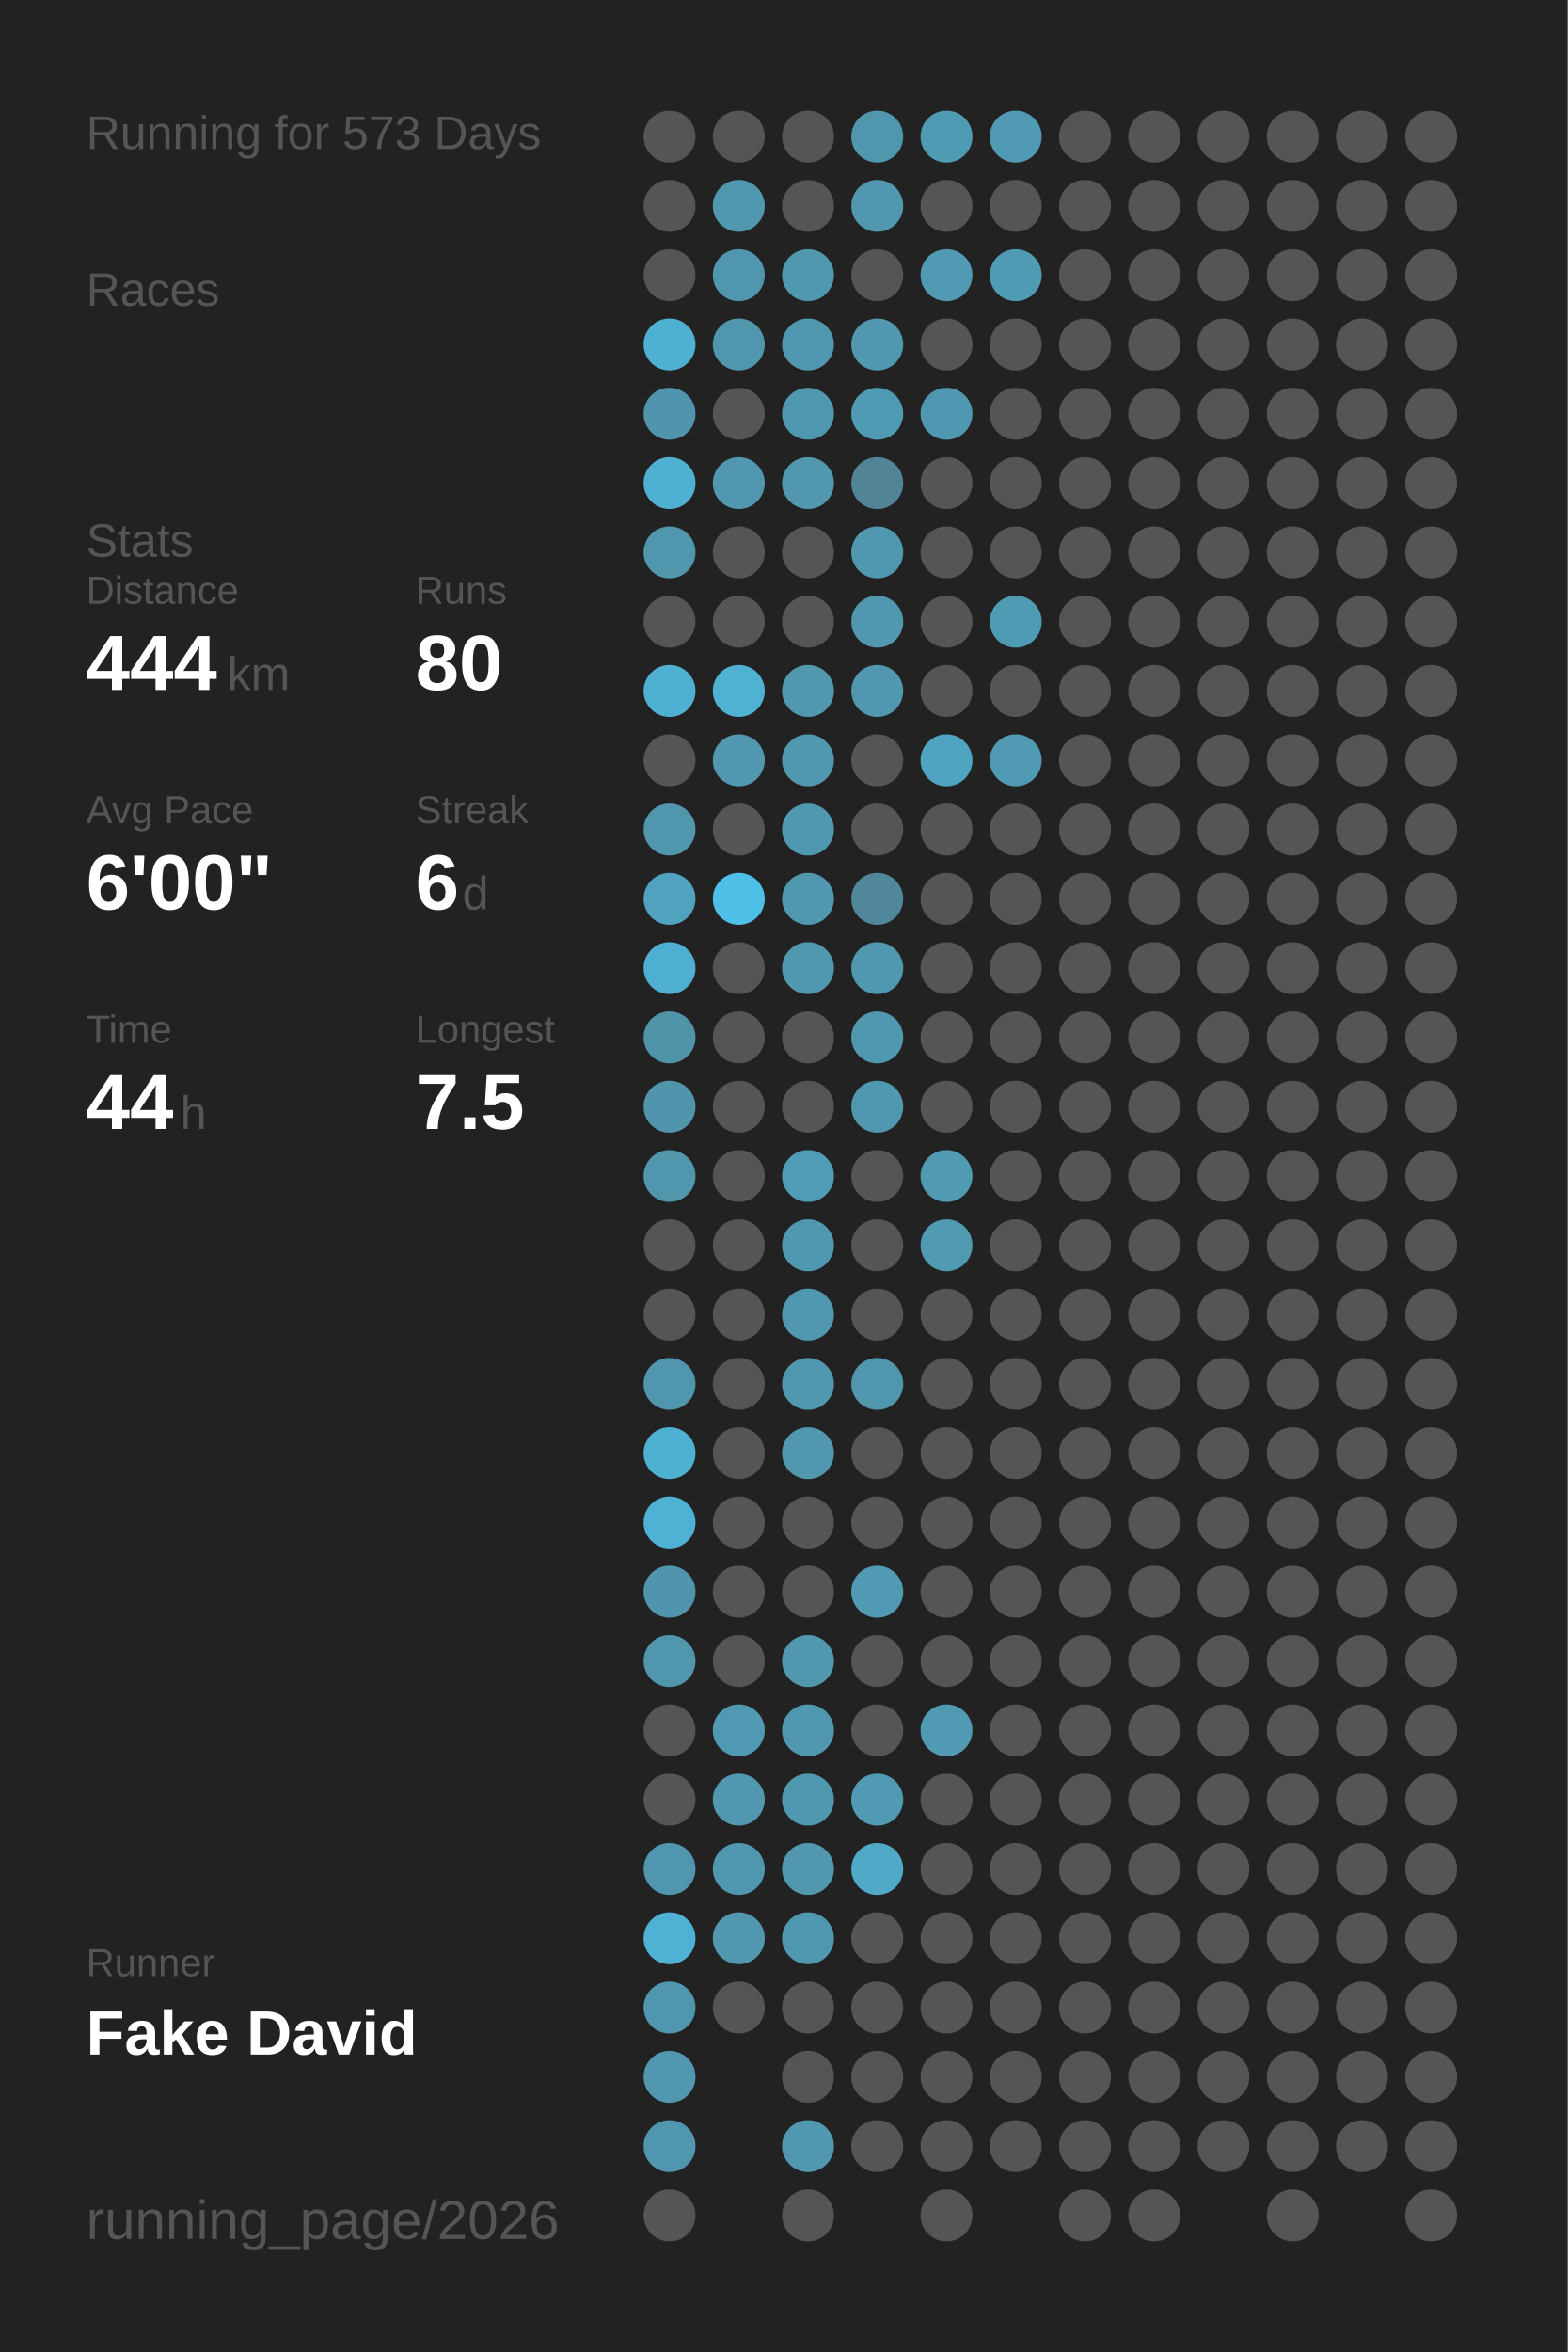
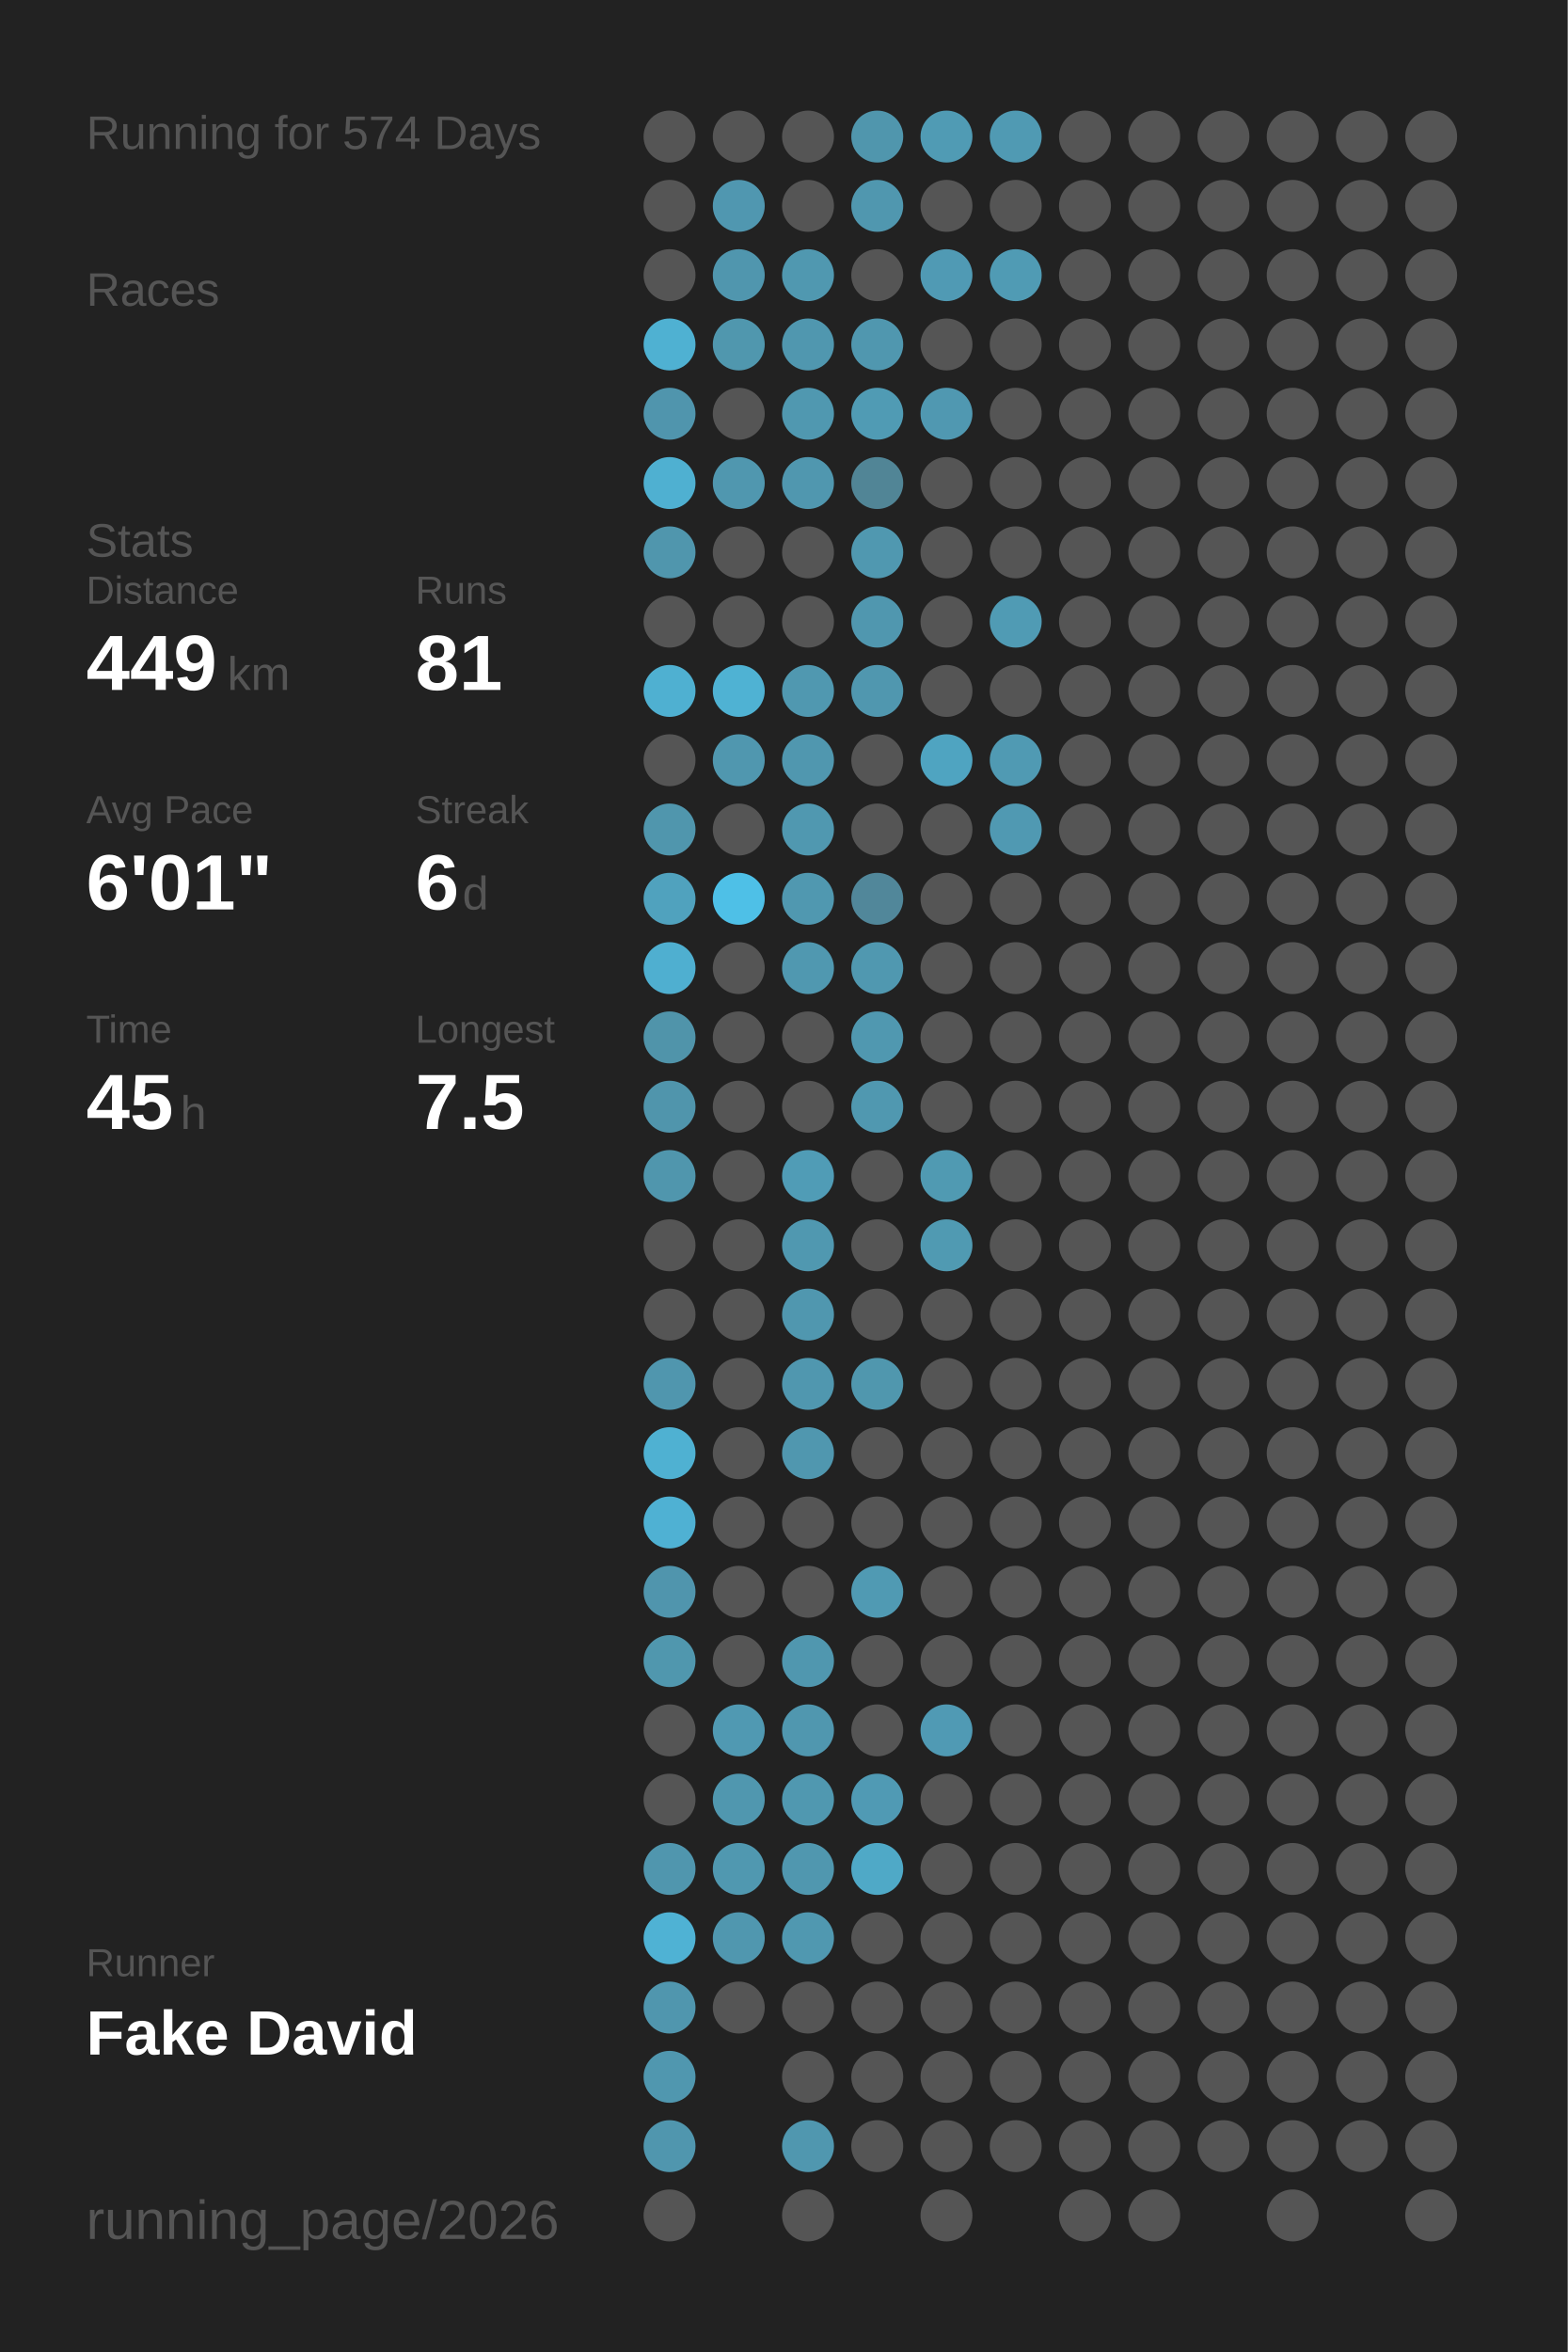
<svg xmlns="http://www.w3.org/2000/svg" baseProfile="full" height="300mm" version="1.1" viewBox="0,0,200,300" width="200mm">
  <defs />
  <rect fill="#222222" height="300" width="200" x="0" y="0" />
-   <text fill="#555555" style="font-size:6px; font-family:Arial;" x="11" y="19">Running for 573 Days</text>
+   <text fill="#555555" style="font-size:6px; font-family:Arial;" x="11" y="19">Running for 574 Days</text>
  <text fill="#555555" style="font-size:6px; font-family:Arial;" x="11" y="39">Races</text>
  <text fill="#555555" style="font-size:6px; font-family:Arial;" x="11" y="71">Stats</text>
  <text fill="#555555" style="font-size:5px; font-family:Arial;" x="11" y="77">Distance</text>
-   <text fill="#FFFFFF" style="font-size:10px; font-family:Arial; font-weight:bold;" x="11" y="88">444</text>
+   <text fill="#FFFFFF" style="font-size:10px; font-family:Arial; font-weight:bold;" x="11" y="88">449</text>
  <text fill="#555555" style="font-size:6px; font-family:Arial;" x="29" y="88">km</text>
  <text fill="#555555" style="font-size:5px; font-family:Arial;" x="53" y="77">Runs</text>
-   <text fill="#FFFFFF" style="font-size:10px; font-family:Arial; font-weight:bold;" x="53" y="88">80</text>
+   <text fill="#FFFFFF" style="font-size:10px; font-family:Arial; font-weight:bold;" x="53" y="88">81</text>
  <text fill="#555555" style="font-size:5px; font-family:Arial;" x="11" y="105">Avg Pace</text>
-   <text fill="#FFFFFF" style="font-size:10px; font-family:Arial; font-weight:bold;" x="11" y="116">6'00"</text>
+   <text fill="#FFFFFF" style="font-size:10px; font-family:Arial; font-weight:bold;" x="11" y="116">6'01"</text>
  <text fill="#555555" style="font-size:5px; font-family:Arial;" x="53" y="105">Streak</text>
  <text fill="#FFFFFF" style="font-size:10px; font-family:Arial; font-weight:bold;" x="53" y="116">6</text>
  <text fill="#555555" style="font-size:6px; font-family:Arial;" x="59" y="116">d</text>
  <text fill="#555555" style="font-size:5px; font-family:Arial;" x="11" y="133">Time</text>
-   <text fill="#FFFFFF" style="font-size:10px; font-family:Arial; font-weight:bold;" x="11" y="144">44</text>
+   <text fill="#FFFFFF" style="font-size:10px; font-family:Arial; font-weight:bold;" x="11" y="144">45</text>
  <text fill="#555555" style="font-size:6px; font-family:Arial;" x="23" y="144">h</text>
  <text fill="#555555" style="font-size:5px; font-family:Arial;" x="53" y="133">Longest</text>
  <text fill="#FFFFFF" style="font-size:10px; font-family:Arial; font-weight:bold;" x="53" y="144">7.5</text>
  <text fill="#555555" style="font-size:5px; font-family:Arial;" x="11" y="252.065">Runner</text>
  <text fill="#FFFFFF" style="font-size:8px; font-family:Arial; font-weight:bold;" x="11" y="262.065">Fake David</text>
  <text fill="#555555" style="font-size:7px; font-family:Arial;" x="11" y="285.581">running_page/2026</text>
  <circle cx="85.417" cy="17.419" fill="#555555" r="3.312" />
  <circle cx="85.417" cy="26.258" fill="#555555" r="3.312" />
  <circle cx="85.417" cy="35.097" fill="#555555" r="3.312" />
  <circle cx="85.417" cy="43.935" fill="#4fb1d2" r="3.312" />
  <circle cx="85.417" cy="52.774" fill="#5095ad" r="3.312" />
  <circle cx="85.417" cy="61.613" fill="#4fb0d1" r="3.312" />
  <circle cx="85.417" cy="70.452" fill="#5096ad" r="3.312" />
  <circle cx="85.417" cy="79.29" fill="#555555" r="3.312" />
  <circle cx="85.417" cy="88.129" fill="#4fb0d1" r="3.312" />
  <circle cx="85.417" cy="96.968" fill="#555555" r="3.312" />
  <circle cx="85.417" cy="105.806" fill="#5096ad" r="3.312" />
  <circle cx="85.417" cy="114.645" fill="#50a2be" r="3.312" />
  <circle cx="85.417" cy="123.484" fill="#4fafd0" r="3.312" />
  <circle cx="85.417" cy="132.323" fill="#5094aa" r="3.312" />
  <circle cx="85.417" cy="141.161" fill="#5095ac" r="3.312" />
  <circle cx="85.417" cy="150" fill="#5096ad" r="3.312" />
  <circle cx="85.417" cy="158.839" fill="#555555" r="3.312" />
  <circle cx="85.417" cy="167.677" fill="#555555" r="3.312" />
  <circle cx="85.417" cy="176.516" fill="#5096ae" r="3.312" />
  <circle cx="85.417" cy="185.355" fill="#4fb1d2" r="3.312" />
  <circle cx="85.417" cy="194.194" fill="#4fb1d3" r="3.312" />
  <circle cx="85.417" cy="203.032" fill="#5095ad" r="3.312" />
  <circle cx="85.417" cy="211.871" fill="#5097ae" r="3.312" />
  <circle cx="85.417" cy="220.71" fill="#555555" r="3.312" />
  <circle cx="85.417" cy="229.548" fill="#555555" r="3.312" />
  <circle cx="85.417" cy="238.387" fill="#5096ae" r="3.312" />
  <circle cx="85.417" cy="247.226" fill="#4fb2d4" r="3.312" />
  <circle cx="85.417" cy="256.065" fill="#5096ae" r="3.312" />
  <circle cx="85.417" cy="264.903" fill="#5097af" r="3.312" />
  <circle cx="85.417" cy="273.742" fill="#5096ae" r="3.312" />
  <circle cx="85.417" cy="282.581" fill="#555555" r="3.312" />
  <circle cx="94.25" cy="17.419" fill="#555555" r="3.312" />
  <circle cx="94.25" cy="26.258" fill="#5097b0" r="3.312" />
  <circle cx="94.25" cy="35.097" fill="#5096ae" r="3.312" />
  <circle cx="94.25" cy="43.935" fill="#5097ae" r="3.312" />
  <circle cx="94.25" cy="52.774" fill="#555555" r="3.312" />
  <circle cx="94.25" cy="61.613" fill="#5097af" r="3.312" />
  <circle cx="94.25" cy="70.452" fill="#555555" r="3.312" />
  <circle cx="94.25" cy="79.29" fill="#555555" r="3.312" />
  <circle cx="94.25" cy="88.129" fill="#4fb2d3" r="3.312" />
  <circle cx="94.25" cy="96.968" fill="#5097af" r="3.312" />
  <circle cx="94.25" cy="105.806" fill="#555555" r="3.312" />
  <circle cx="94.25" cy="114.645" fill="#4ec0e7" r="3.312" />
  <circle cx="94.25" cy="123.484" fill="#555555" r="3.312" />
  <circle cx="94.25" cy="132.323" fill="#555555" r="3.312" />
  <circle cx="94.25" cy="141.161" fill="#555555" r="3.312" />
  <circle cx="94.25" cy="150" fill="#555555" r="3.312" />
  <circle cx="94.25" cy="158.839" fill="#555555" r="3.312" />
  <circle cx="94.25" cy="167.677" fill="#555555" r="3.312" />
  <circle cx="94.25" cy="176.516" fill="#555555" r="3.312" />
  <circle cx="94.25" cy="185.355" fill="#555555" r="3.312" />
  <circle cx="94.25" cy="194.194" fill="#555555" r="3.312" />
  <circle cx="94.25" cy="203.032" fill="#555555" r="3.312" />
  <circle cx="94.25" cy="211.871" fill="#555555" r="3.312" />
  <circle cx="94.25" cy="220.71" fill="#5099b2" r="3.312" />
  <circle cx="94.25" cy="229.548" fill="#5097af" r="3.312" />
  <circle cx="94.25" cy="238.387" fill="#5098b0" r="3.312" />
  <circle cx="94.25" cy="247.226" fill="#5097af" r="3.312" />
  <circle cx="94.25" cy="256.065" fill="#555555" r="3.312" />
  <circle cx="103.083" cy="17.419" fill="#555555" r="3.312" />
  <circle cx="103.083" cy="26.258" fill="#555555" r="3.312" />
  <circle cx="103.083" cy="35.097" fill="#5098b0" r="3.312" />
  <circle cx="103.083" cy="43.935" fill="#5097af" r="3.312" />
  <circle cx="103.083" cy="52.774" fill="#5098b0" r="3.312" />
  <circle cx="103.083" cy="61.613" fill="#5097af" r="3.312" />
  <circle cx="103.083" cy="70.452" fill="#555555" r="3.312" />
  <circle cx="103.083" cy="79.29" fill="#555555" r="3.312" />
  <circle cx="103.083" cy="88.129" fill="#5098b0" r="3.312" />
  <circle cx="103.083" cy="96.968" fill="#5097af" r="3.312" />
  <circle cx="103.083" cy="105.806" fill="#5098b0" r="3.312" />
  <circle cx="103.083" cy="114.645" fill="#5098b0" r="3.312" />
  <circle cx="103.083" cy="123.484" fill="#5098b0" r="3.312" />
  <circle cx="103.083" cy="132.323" fill="#555555" r="3.312" />
  <circle cx="103.083" cy="141.161" fill="#555555" r="3.312" />
  <circle cx="103.083" cy="150" fill="#509cb6" r="3.312" />
  <circle cx="103.083" cy="158.839" fill="#5098b0" r="3.312" />
  <circle cx="103.083" cy="167.677" fill="#5097af" r="3.312" />
  <circle cx="103.083" cy="176.516" fill="#5097af" r="3.312" />
  <circle cx="103.083" cy="185.355" fill="#5097af" r="3.312" />
  <circle cx="103.083" cy="194.194" fill="#555555" r="3.312" />
  <circle cx="103.083" cy="203.032" fill="#555555" r="3.312" />
  <circle cx="103.083" cy="211.871" fill="#5097af" r="3.312" />
  <circle cx="103.083" cy="220.71" fill="#5097af" r="3.312" />
  <circle cx="103.083" cy="229.548" fill="#5098b0" r="3.312" />
  <circle cx="103.083" cy="238.387" fill="#5097af" r="3.312" />
  <circle cx="103.083" cy="247.226" fill="#5098b0" r="3.312" />
  <circle cx="103.083" cy="256.065" fill="#555555" r="3.312" />
  <circle cx="103.083" cy="264.903" fill="#555555" r="3.312" />
  <circle cx="103.083" cy="273.742" fill="#5097af" r="3.312" />
  <circle cx="103.083" cy="282.581" fill="#555555" r="3.312" />
  <circle cx="111.917" cy="17.419" fill="#5096ad" r="3.312" />
  <circle cx="111.917" cy="26.258" fill="#5097af" r="3.312" />
  <circle cx="111.917" cy="35.097" fill="#555555" r="3.312" />
  <circle cx="111.917" cy="43.935" fill="#5097af" r="3.312" />
  <circle cx="111.917" cy="52.774" fill="#509bb4" r="3.312" />
  <circle cx="111.917" cy="61.613" fill="#518596" r="3.312" />
  <circle cx="111.917" cy="70.452" fill="#5098b0" r="3.312" />
  <circle cx="111.917" cy="79.29" fill="#5097af" r="3.312" />
  <circle cx="111.917" cy="88.129" fill="#5097af" r="3.312" />
  <circle cx="111.917" cy="96.968" fill="#555555" r="3.312" />
  <circle cx="111.917" cy="105.806" fill="#555555" r="3.312" />
  <circle cx="111.917" cy="114.645" fill="#51879a" r="3.312" />
  <circle cx="111.917" cy="123.484" fill="#5098b0" r="3.312" />
  <circle cx="111.917" cy="132.323" fill="#5098b0" r="3.312" />
  <circle cx="111.917" cy="141.161" fill="#5098b0" r="3.312" />
  <circle cx="111.917" cy="150" fill="#555555" r="3.312" />
  <circle cx="111.917" cy="158.839" fill="#555555" r="3.312" />
  <circle cx="111.917" cy="167.677" fill="#555555" r="3.312" />
  <circle cx="111.917" cy="176.516" fill="#5097ae" r="3.312" />
  <circle cx="111.917" cy="185.355" fill="#555555" r="3.312" />
  <circle cx="111.917" cy="194.194" fill="#555555" r="3.312" />
  <circle cx="111.917" cy="203.032" fill="#509ab3" r="3.312" />
  <circle cx="111.917" cy="211.871" fill="#555555" r="3.312" />
  <circle cx="111.917" cy="220.71" fill="#555555" r="3.312" />
  <circle cx="111.917" cy="229.548" fill="#509ab4" r="3.312" />
  <circle cx="111.917" cy="238.387" fill="#4fa9c7" r="3.312" />
  <circle cx="111.917" cy="247.226" fill="#555555" r="3.312" />
  <circle cx="111.917" cy="256.065" fill="#555555" r="3.312" />
  <circle cx="111.917" cy="264.903" fill="#555555" r="3.312" />
  <circle cx="111.917" cy="273.742" fill="#555555" r="3.312" />
  <circle cx="120.75" cy="17.419" fill="#509bb4" r="3.312" />
  <circle cx="120.75" cy="26.258" fill="#555555" r="3.312" />
  <circle cx="120.75" cy="35.097" fill="#509ab4" r="3.312" />
  <circle cx="120.75" cy="43.935" fill="#555555" r="3.312" />
  <circle cx="120.75" cy="52.774" fill="#5098b1" r="3.312" />
  <circle cx="120.75" cy="61.613" fill="#555555" r="3.312" />
  <circle cx="120.75" cy="70.452" fill="#555555" r="3.312" />
  <circle cx="120.75" cy="79.29" fill="#555555" r="3.312" />
  <circle cx="120.75" cy="88.129" fill="#555555" r="3.312" />
  <circle cx="120.75" cy="96.968" fill="#4fa4c1" r="3.312" />
  <circle cx="120.75" cy="105.806" fill="#555555" r="3.312" />
  <circle cx="120.75" cy="114.645" fill="#555555" r="3.312" />
  <circle cx="120.75" cy="123.484" fill="#555555" r="3.312" />
  <circle cx="120.75" cy="132.323" fill="#555555" r="3.312" />
  <circle cx="120.75" cy="141.161" fill="#555555" r="3.312" />
  <circle cx="120.75" cy="150" fill="#509ab2" r="3.312" />
  <circle cx="120.75" cy="158.839" fill="#509ab2" r="3.312" />
  <circle cx="120.75" cy="167.677" fill="#555555" r="3.312" />
  <circle cx="120.75" cy="176.516" fill="#555555" r="3.312" />
  <circle cx="120.75" cy="185.355" fill="#555555" r="3.312" />
  <circle cx="120.75" cy="194.194" fill="#555555" r="3.312" />
  <circle cx="120.75" cy="203.032" fill="#555555" r="3.312" />
  <circle cx="120.75" cy="211.871" fill="#555555" r="3.312" />
  <circle cx="120.75" cy="220.71" fill="#509ab4" r="3.312" />
  <circle cx="120.75" cy="229.548" fill="#555555" r="3.312" />
  <circle cx="120.75" cy="238.387" fill="#555555" r="3.312" />
  <circle cx="120.75" cy="247.226" fill="#555555" r="3.312" />
  <circle cx="120.75" cy="256.065" fill="#555555" r="3.312" />
  <circle cx="120.75" cy="264.903" fill="#555555" r="3.312" />
  <circle cx="120.75" cy="273.742" fill="#555555" r="3.312" />
  <circle cx="120.75" cy="282.581" fill="#555555" r="3.312" />
  <circle cx="129.583" cy="17.419" fill="#509ab3" r="3.312" />
  <circle cx="129.583" cy="26.258" fill="#555555" r="3.312" />
  <circle cx="129.583" cy="35.097" fill="#509bb4" r="3.312" />
  <circle cx="129.583" cy="43.935" fill="#555555" r="3.312" />
  <circle cx="129.583" cy="52.774" fill="#555555" r="3.312" />
  <circle cx="129.583" cy="61.613" fill="#555555" r="3.312" />
  <circle cx="129.583" cy="70.452" fill="#555555" r="3.312" />
  <circle cx="129.583" cy="79.29" fill="#509bb4" r="3.312" />
  <circle cx="129.583" cy="88.129" fill="#555555" r="3.312" />
  <circle cx="129.583" cy="96.968" fill="#509ab3" r="3.312" />
-   <circle cx="129.583" cy="105.806" fill="#555555" r="3.312" />
+   <circle cx="129.583" cy="105.806" fill="#5099b2" r="3.312" />
  <circle cx="129.583" cy="114.645" fill="#555555" r="3.312" />
  <circle cx="129.583" cy="123.484" fill="#555555" r="3.312" />
  <circle cx="129.583" cy="132.323" fill="#555555" r="3.312" />
  <circle cx="129.583" cy="141.161" fill="#555555" r="3.312" />
  <circle cx="129.583" cy="150" fill="#555555" r="3.312" />
  <circle cx="129.583" cy="158.839" fill="#555555" r="3.312" />
  <circle cx="129.583" cy="167.677" fill="#555555" r="3.312" />
  <circle cx="129.583" cy="176.516" fill="#555555" r="3.312" />
  <circle cx="129.583" cy="185.355" fill="#555555" r="3.312" />
  <circle cx="129.583" cy="194.194" fill="#555555" r="3.312" />
  <circle cx="129.583" cy="203.032" fill="#555555" r="3.312" />
  <circle cx="129.583" cy="211.871" fill="#555555" r="3.312" />
  <circle cx="129.583" cy="220.71" fill="#555555" r="3.312" />
  <circle cx="129.583" cy="229.548" fill="#555555" r="3.312" />
  <circle cx="129.583" cy="238.387" fill="#555555" r="3.312" />
  <circle cx="129.583" cy="247.226" fill="#555555" r="3.312" />
  <circle cx="129.583" cy="256.065" fill="#555555" r="3.312" />
  <circle cx="129.583" cy="264.903" fill="#555555" r="3.312" />
  <circle cx="129.583" cy="273.742" fill="#555555" r="3.312" />
  <circle cx="138.417" cy="17.419" fill="#555555" r="3.312" />
  <circle cx="138.417" cy="26.258" fill="#555555" r="3.312" />
  <circle cx="138.417" cy="35.097" fill="#555555" r="3.312" />
  <circle cx="138.417" cy="43.935" fill="#555555" r="3.312" />
  <circle cx="138.417" cy="52.774" fill="#555555" r="3.312" />
  <circle cx="138.417" cy="61.613" fill="#555555" r="3.312" />
  <circle cx="138.417" cy="70.452" fill="#555555" r="3.312" />
  <circle cx="138.417" cy="79.29" fill="#555555" r="3.312" />
  <circle cx="138.417" cy="88.129" fill="#555555" r="3.312" />
  <circle cx="138.417" cy="96.968" fill="#555555" r="3.312" />
  <circle cx="138.417" cy="105.806" fill="#555555" r="3.312" />
  <circle cx="138.417" cy="114.645" fill="#555555" r="3.312" />
  <circle cx="138.417" cy="123.484" fill="#555555" r="3.312" />
  <circle cx="138.417" cy="132.323" fill="#555555" r="3.312" />
  <circle cx="138.417" cy="141.161" fill="#555555" r="3.312" />
  <circle cx="138.417" cy="150" fill="#555555" r="3.312" />
  <circle cx="138.417" cy="158.839" fill="#555555" r="3.312" />
  <circle cx="138.417" cy="167.677" fill="#555555" r="3.312" />
  <circle cx="138.417" cy="176.516" fill="#555555" r="3.312" />
  <circle cx="138.417" cy="185.355" fill="#555555" r="3.312" />
  <circle cx="138.417" cy="194.194" fill="#555555" r="3.312" />
  <circle cx="138.417" cy="203.032" fill="#555555" r="3.312" />
  <circle cx="138.417" cy="211.871" fill="#555555" r="3.312" />
  <circle cx="138.417" cy="220.71" fill="#555555" r="3.312" />
  <circle cx="138.417" cy="229.548" fill="#555555" r="3.312" />
  <circle cx="138.417" cy="238.387" fill="#555555" r="3.312" />
  <circle cx="138.417" cy="247.226" fill="#555555" r="3.312" />
  <circle cx="138.417" cy="256.065" fill="#555555" r="3.312" />
  <circle cx="138.417" cy="264.903" fill="#555555" r="3.312" />
  <circle cx="138.417" cy="273.742" fill="#555555" r="3.312" />
  <circle cx="138.417" cy="282.581" fill="#555555" r="3.312" />
  <circle cx="147.25" cy="17.419" fill="#555555" r="3.312" />
  <circle cx="147.25" cy="26.258" fill="#555555" r="3.312" />
  <circle cx="147.25" cy="35.097" fill="#555555" r="3.312" />
  <circle cx="147.25" cy="43.935" fill="#555555" r="3.312" />
  <circle cx="147.25" cy="52.774" fill="#555555" r="3.312" />
  <circle cx="147.25" cy="61.613" fill="#555555" r="3.312" />
  <circle cx="147.25" cy="70.452" fill="#555555" r="3.312" />
  <circle cx="147.25" cy="79.29" fill="#555555" r="3.312" />
  <circle cx="147.25" cy="88.129" fill="#555555" r="3.312" />
  <circle cx="147.25" cy="96.968" fill="#555555" r="3.312" />
  <circle cx="147.25" cy="105.806" fill="#555555" r="3.312" />
  <circle cx="147.25" cy="114.645" fill="#555555" r="3.312" />
  <circle cx="147.25" cy="123.484" fill="#555555" r="3.312" />
  <circle cx="147.25" cy="132.323" fill="#555555" r="3.312" />
  <circle cx="147.25" cy="141.161" fill="#555555" r="3.312" />
  <circle cx="147.25" cy="150" fill="#555555" r="3.312" />
  <circle cx="147.25" cy="158.839" fill="#555555" r="3.312" />
  <circle cx="147.25" cy="167.677" fill="#555555" r="3.312" />
  <circle cx="147.25" cy="176.516" fill="#555555" r="3.312" />
  <circle cx="147.25" cy="185.355" fill="#555555" r="3.312" />
  <circle cx="147.25" cy="194.194" fill="#555555" r="3.312" />
  <circle cx="147.25" cy="203.032" fill="#555555" r="3.312" />
  <circle cx="147.25" cy="211.871" fill="#555555" r="3.312" />
  <circle cx="147.25" cy="220.71" fill="#555555" r="3.312" />
  <circle cx="147.25" cy="229.548" fill="#555555" r="3.312" />
  <circle cx="147.25" cy="238.387" fill="#555555" r="3.312" />
  <circle cx="147.25" cy="247.226" fill="#555555" r="3.312" />
  <circle cx="147.25" cy="256.065" fill="#555555" r="3.312" />
  <circle cx="147.25" cy="264.903" fill="#555555" r="3.312" />
  <circle cx="147.25" cy="273.742" fill="#555555" r="3.312" />
  <circle cx="147.25" cy="282.581" fill="#555555" r="3.312" />
  <circle cx="156.083" cy="17.419" fill="#555555" r="3.312" />
  <circle cx="156.083" cy="26.258" fill="#555555" r="3.312" />
  <circle cx="156.083" cy="35.097" fill="#555555" r="3.312" />
  <circle cx="156.083" cy="43.935" fill="#555555" r="3.312" />
  <circle cx="156.083" cy="52.774" fill="#555555" r="3.312" />
  <circle cx="156.083" cy="61.613" fill="#555555" r="3.312" />
  <circle cx="156.083" cy="70.452" fill="#555555" r="3.312" />
  <circle cx="156.083" cy="79.29" fill="#555555" r="3.312" />
  <circle cx="156.083" cy="88.129" fill="#555555" r="3.312" />
  <circle cx="156.083" cy="96.968" fill="#555555" r="3.312" />
  <circle cx="156.083" cy="105.806" fill="#555555" r="3.312" />
  <circle cx="156.083" cy="114.645" fill="#555555" r="3.312" />
  <circle cx="156.083" cy="123.484" fill="#555555" r="3.312" />
  <circle cx="156.083" cy="132.323" fill="#555555" r="3.312" />
  <circle cx="156.083" cy="141.161" fill="#555555" r="3.312" />
  <circle cx="156.083" cy="150" fill="#555555" r="3.312" />
  <circle cx="156.083" cy="158.839" fill="#555555" r="3.312" />
  <circle cx="156.083" cy="167.677" fill="#555555" r="3.312" />
  <circle cx="156.083" cy="176.516" fill="#555555" r="3.312" />
  <circle cx="156.083" cy="185.355" fill="#555555" r="3.312" />
  <circle cx="156.083" cy="194.194" fill="#555555" r="3.312" />
  <circle cx="156.083" cy="203.032" fill="#555555" r="3.312" />
  <circle cx="156.083" cy="211.871" fill="#555555" r="3.312" />
  <circle cx="156.083" cy="220.71" fill="#555555" r="3.312" />
  <circle cx="156.083" cy="229.548" fill="#555555" r="3.312" />
  <circle cx="156.083" cy="238.387" fill="#555555" r="3.312" />
  <circle cx="156.083" cy="247.226" fill="#555555" r="3.312" />
  <circle cx="156.083" cy="256.065" fill="#555555" r="3.312" />
  <circle cx="156.083" cy="264.903" fill="#555555" r="3.312" />
  <circle cx="156.083" cy="273.742" fill="#555555" r="3.312" />
  <circle cx="164.917" cy="17.419" fill="#555555" r="3.312" />
  <circle cx="164.917" cy="26.258" fill="#555555" r="3.312" />
  <circle cx="164.917" cy="35.097" fill="#555555" r="3.312" />
  <circle cx="164.917" cy="43.935" fill="#555555" r="3.312" />
  <circle cx="164.917" cy="52.774" fill="#555555" r="3.312" />
  <circle cx="164.917" cy="61.613" fill="#555555" r="3.312" />
  <circle cx="164.917" cy="70.452" fill="#555555" r="3.312" />
  <circle cx="164.917" cy="79.29" fill="#555555" r="3.312" />
  <circle cx="164.917" cy="88.129" fill="#555555" r="3.312" />
  <circle cx="164.917" cy="96.968" fill="#555555" r="3.312" />
  <circle cx="164.917" cy="105.806" fill="#555555" r="3.312" />
  <circle cx="164.917" cy="114.645" fill="#555555" r="3.312" />
  <circle cx="164.917" cy="123.484" fill="#555555" r="3.312" />
  <circle cx="164.917" cy="132.323" fill="#555555" r="3.312" />
  <circle cx="164.917" cy="141.161" fill="#555555" r="3.312" />
  <circle cx="164.917" cy="150" fill="#555555" r="3.312" />
  <circle cx="164.917" cy="158.839" fill="#555555" r="3.312" />
  <circle cx="164.917" cy="167.677" fill="#555555" r="3.312" />
  <circle cx="164.917" cy="176.516" fill="#555555" r="3.312" />
  <circle cx="164.917" cy="185.355" fill="#555555" r="3.312" />
  <circle cx="164.917" cy="194.194" fill="#555555" r="3.312" />
  <circle cx="164.917" cy="203.032" fill="#555555" r="3.312" />
  <circle cx="164.917" cy="211.871" fill="#555555" r="3.312" />
  <circle cx="164.917" cy="220.71" fill="#555555" r="3.312" />
  <circle cx="164.917" cy="229.548" fill="#555555" r="3.312" />
  <circle cx="164.917" cy="238.387" fill="#555555" r="3.312" />
  <circle cx="164.917" cy="247.226" fill="#555555" r="3.312" />
  <circle cx="164.917" cy="256.065" fill="#555555" r="3.312" />
  <circle cx="164.917" cy="264.903" fill="#555555" r="3.312" />
  <circle cx="164.917" cy="273.742" fill="#555555" r="3.312" />
  <circle cx="164.917" cy="282.581" fill="#555555" r="3.312" />
  <circle cx="173.75" cy="17.419" fill="#555555" r="3.312" />
  <circle cx="173.75" cy="26.258" fill="#555555" r="3.312" />
  <circle cx="173.75" cy="35.097" fill="#555555" r="3.312" />
  <circle cx="173.75" cy="43.935" fill="#555555" r="3.312" />
  <circle cx="173.75" cy="52.774" fill="#555555" r="3.312" />
  <circle cx="173.75" cy="61.613" fill="#555555" r="3.312" />
  <circle cx="173.75" cy="70.452" fill="#555555" r="3.312" />
  <circle cx="173.75" cy="79.29" fill="#555555" r="3.312" />
  <circle cx="173.75" cy="88.129" fill="#555555" r="3.312" />
  <circle cx="173.75" cy="96.968" fill="#555555" r="3.312" />
  <circle cx="173.75" cy="105.806" fill="#555555" r="3.312" />
  <circle cx="173.75" cy="114.645" fill="#555555" r="3.312" />
  <circle cx="173.75" cy="123.484" fill="#555555" r="3.312" />
  <circle cx="173.75" cy="132.323" fill="#555555" r="3.312" />
  <circle cx="173.75" cy="141.161" fill="#555555" r="3.312" />
  <circle cx="173.75" cy="150" fill="#555555" r="3.312" />
  <circle cx="173.75" cy="158.839" fill="#555555" r="3.312" />
  <circle cx="173.75" cy="167.677" fill="#555555" r="3.312" />
  <circle cx="173.75" cy="176.516" fill="#555555" r="3.312" />
  <circle cx="173.75" cy="185.355" fill="#555555" r="3.312" />
  <circle cx="173.75" cy="194.194" fill="#555555" r="3.312" />
  <circle cx="173.75" cy="203.032" fill="#555555" r="3.312" />
  <circle cx="173.75" cy="211.871" fill="#555555" r="3.312" />
  <circle cx="173.75" cy="220.71" fill="#555555" r="3.312" />
  <circle cx="173.75" cy="229.548" fill="#555555" r="3.312" />
  <circle cx="173.75" cy="238.387" fill="#555555" r="3.312" />
  <circle cx="173.75" cy="247.226" fill="#555555" r="3.312" />
  <circle cx="173.75" cy="256.065" fill="#555555" r="3.312" />
  <circle cx="173.75" cy="264.903" fill="#555555" r="3.312" />
  <circle cx="173.75" cy="273.742" fill="#555555" r="3.312" />
  <circle cx="182.583" cy="17.419" fill="#555555" r="3.312" />
  <circle cx="182.583" cy="26.258" fill="#555555" r="3.312" />
  <circle cx="182.583" cy="35.097" fill="#555555" r="3.312" />
  <circle cx="182.583" cy="43.935" fill="#555555" r="3.312" />
  <circle cx="182.583" cy="52.774" fill="#555555" r="3.312" />
  <circle cx="182.583" cy="61.613" fill="#555555" r="3.312" />
  <circle cx="182.583" cy="70.452" fill="#555555" r="3.312" />
  <circle cx="182.583" cy="79.29" fill="#555555" r="3.312" />
  <circle cx="182.583" cy="88.129" fill="#555555" r="3.312" />
  <circle cx="182.583" cy="96.968" fill="#555555" r="3.312" />
  <circle cx="182.583" cy="105.806" fill="#555555" r="3.312" />
  <circle cx="182.583" cy="114.645" fill="#555555" r="3.312" />
  <circle cx="182.583" cy="123.484" fill="#555555" r="3.312" />
  <circle cx="182.583" cy="132.323" fill="#555555" r="3.312" />
  <circle cx="182.583" cy="141.161" fill="#555555" r="3.312" />
  <circle cx="182.583" cy="150" fill="#555555" r="3.312" />
  <circle cx="182.583" cy="158.839" fill="#555555" r="3.312" />
  <circle cx="182.583" cy="167.677" fill="#555555" r="3.312" />
  <circle cx="182.583" cy="176.516" fill="#555555" r="3.312" />
  <circle cx="182.583" cy="185.355" fill="#555555" r="3.312" />
  <circle cx="182.583" cy="194.194" fill="#555555" r="3.312" />
  <circle cx="182.583" cy="203.032" fill="#555555" r="3.312" />
  <circle cx="182.583" cy="211.871" fill="#555555" r="3.312" />
  <circle cx="182.583" cy="220.71" fill="#555555" r="3.312" />
  <circle cx="182.583" cy="229.548" fill="#555555" r="3.312" />
  <circle cx="182.583" cy="238.387" fill="#555555" r="3.312" />
  <circle cx="182.583" cy="247.226" fill="#555555" r="3.312" />
  <circle cx="182.583" cy="256.065" fill="#555555" r="3.312" />
  <circle cx="182.583" cy="264.903" fill="#555555" r="3.312" />
  <circle cx="182.583" cy="273.742" fill="#555555" r="3.312" />
  <circle cx="182.583" cy="282.581" fill="#555555" r="3.312" />
</svg>
